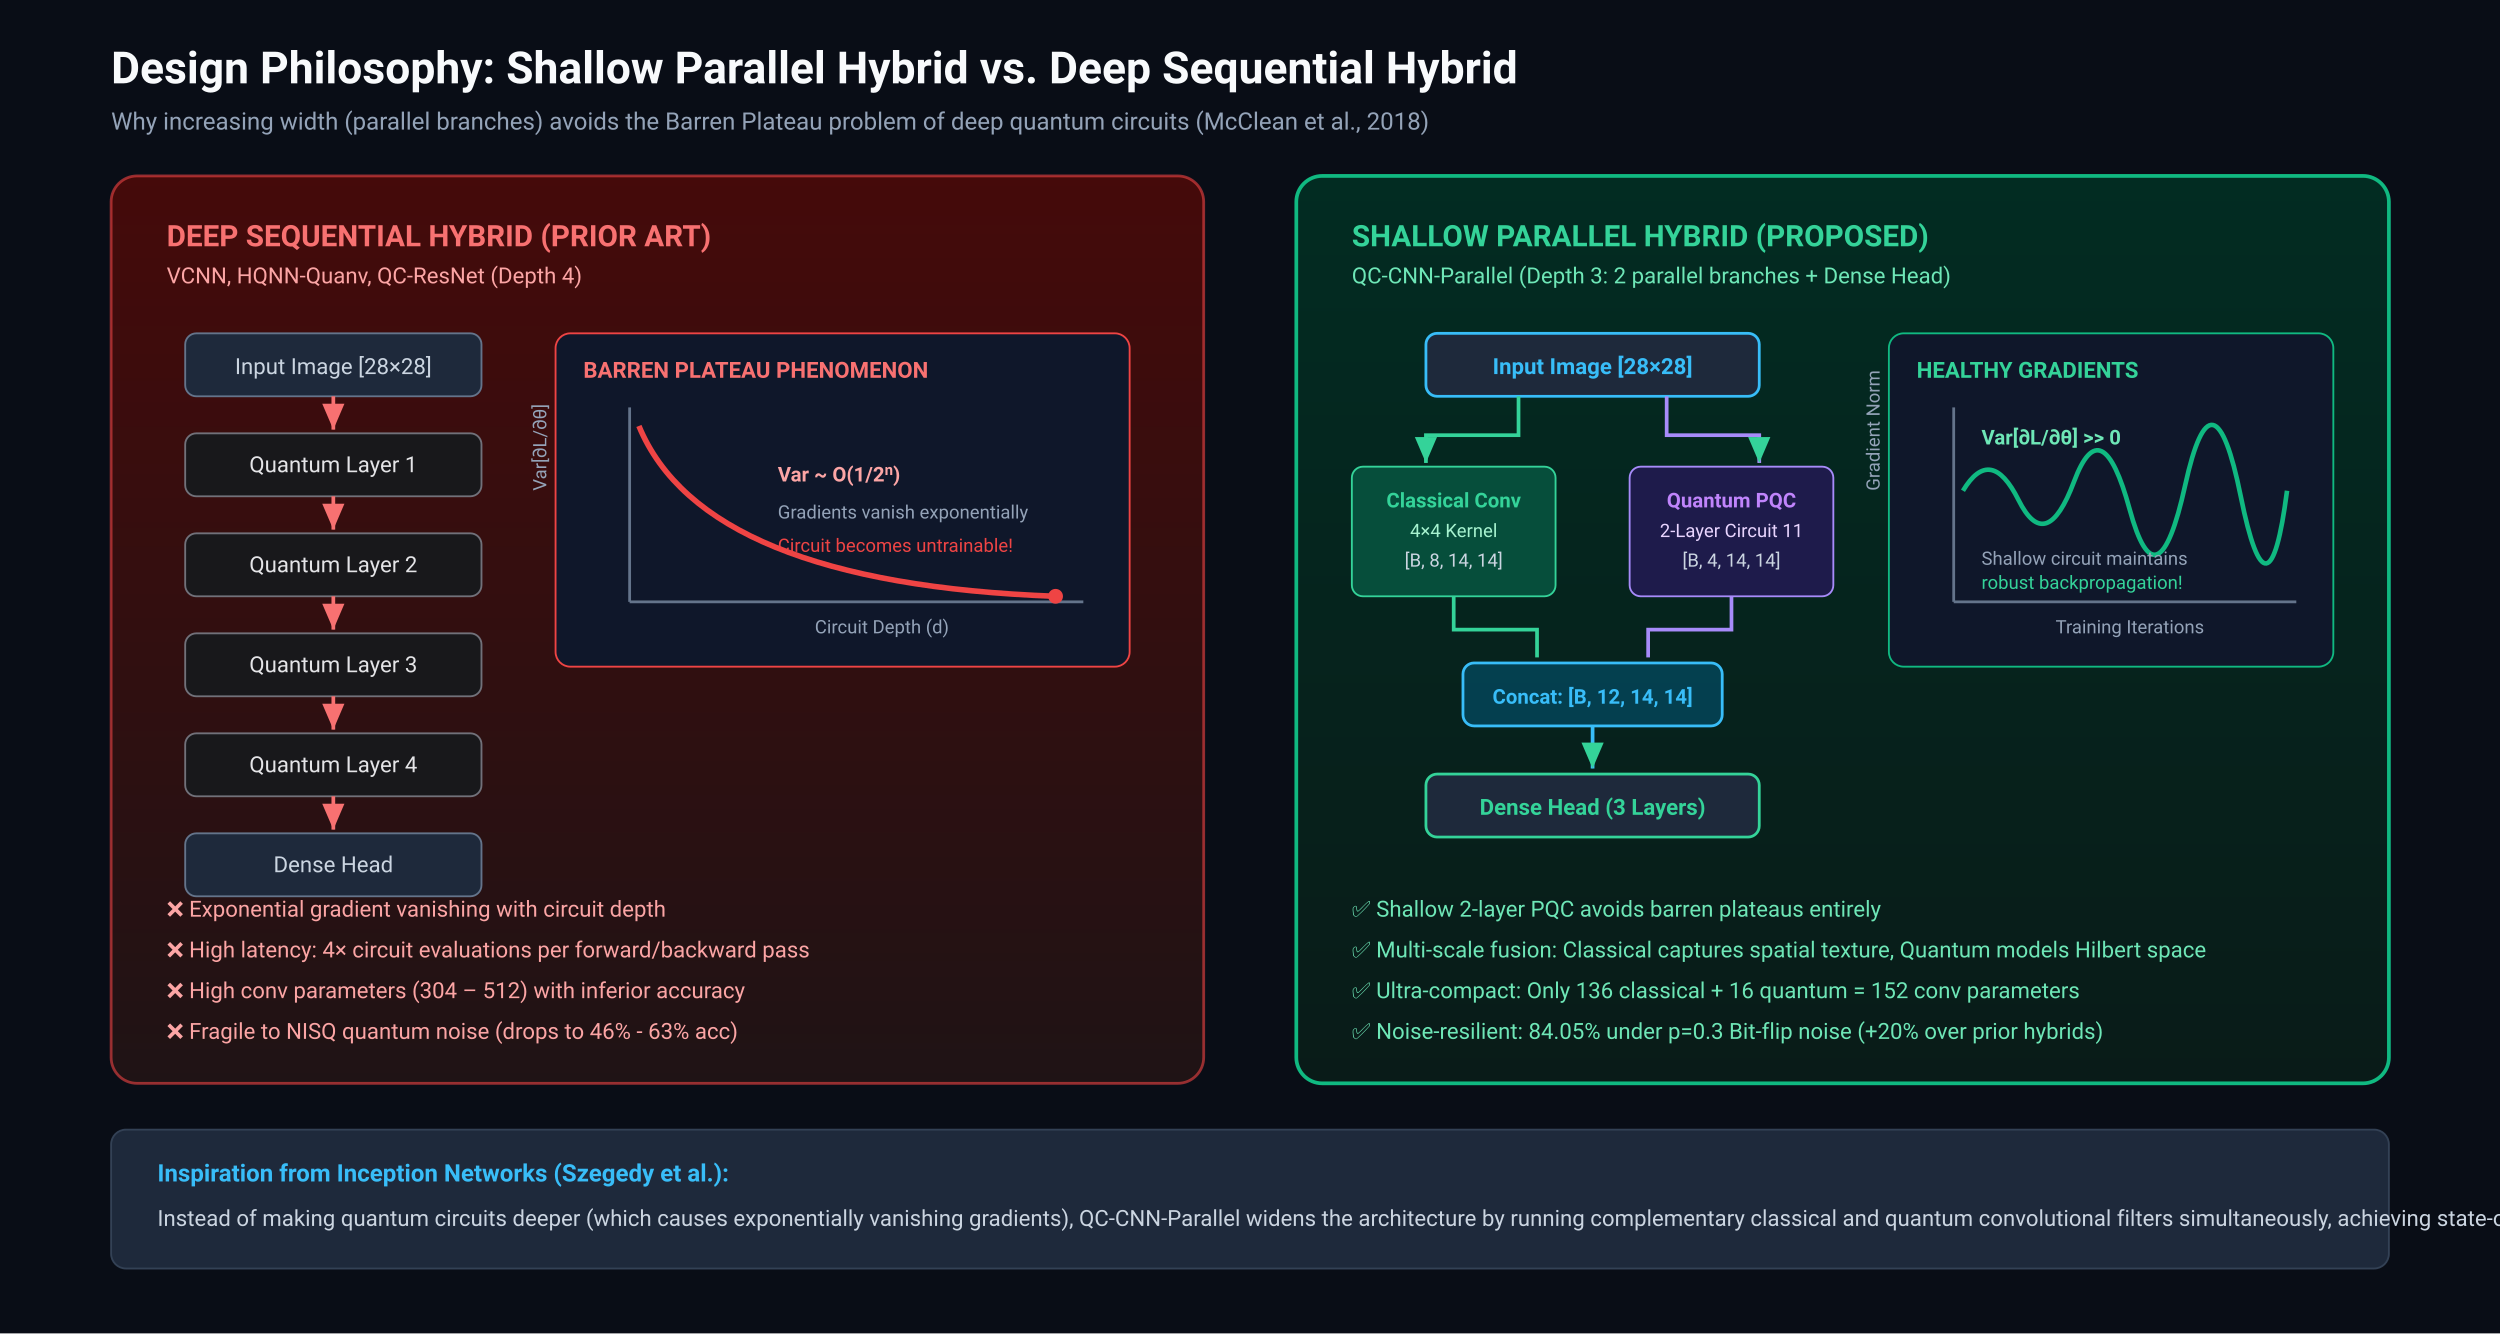
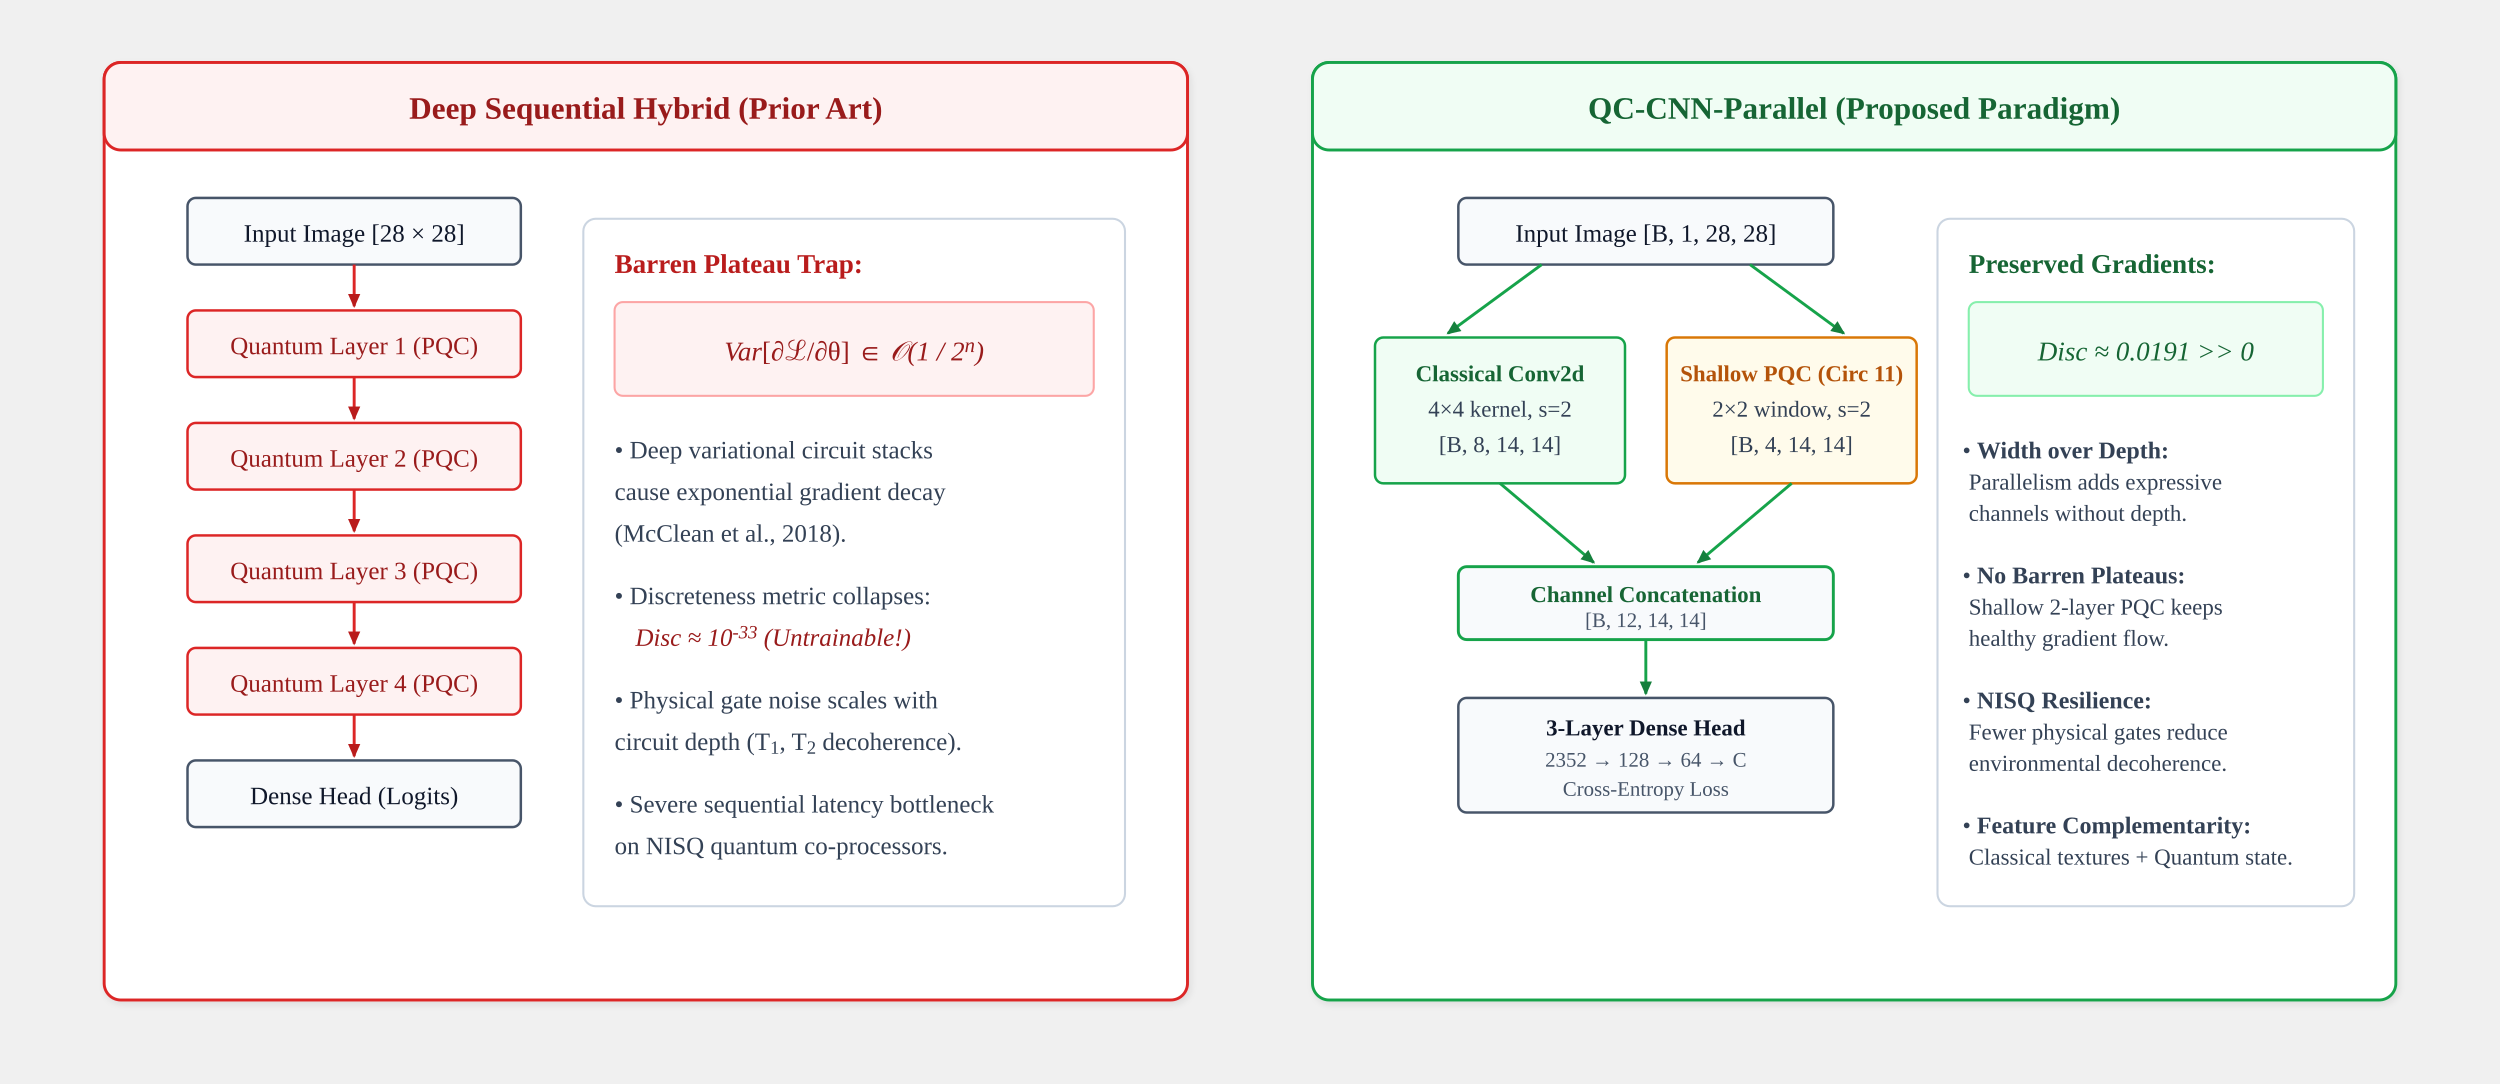
- <svg xmlns="http://www.w3.org/2000/svg" viewBox="0 0 1350 720" width="100%" height="100%" style="background:#090d16; font-family: -apple-system, BlinkMacSystemFont, 'Segoe UI', Roboto, Helvetica, Arial, sans-serif;">
+ <svg xmlns="http://www.w3.org/2000/svg" viewBox="0 0 1200 520" width="100%" height="100%" style="background-color: #ffffff; font-family: 'Times New Roman', Times, 'Nimbus Roman No9 L', serif;">
  <defs>
-     <linearGradient id="deepGrad" x1="0%" y1="0%" x2="0%" y2="100%">
-       <stop offset="0%" stop-color="#450a0a" />
-       <stop offset="100%" stop-color="#1f1315" />
-     </linearGradient>
-     <linearGradient id="shallowGrad" x1="0%" y1="0%" x2="0%" y2="100%">
-       <stop offset="0%" stop-color="#022c22" />
-       <stop offset="100%" stop-color="#091b18" />
-     </linearGradient>
-     <marker id="arrRed" markerWidth="8" markerHeight="8" refX="7" refY="3" orient="auto">
-       <path d="M0,0 L0,6 L7,3 z" fill="#f87171" />
+     <marker id="arrRed" viewBox="0 0 10 10" refX="7" refY="5" markerWidth="6" markerHeight="6" orient="auto-start-reverse">
+       <path d="M 0 1.5 L 8 5 L 0 8.5 z" fill="#b91c1c" />
    </marker>
-     <marker id="arrGreen" markerWidth="8" markerHeight="8" refX="7" refY="3" orient="auto">
-       <path d="M0,0 L0,6 L7,3 z" fill="#34d399" />
+     <marker id="arrGreen" viewBox="0 0 10 10" refX="7" refY="5" markerWidth="6" markerHeight="6" orient="auto-start-reverse">
+       <path d="M 0 1.5 L 8 5 L 0 8.5 z" fill="#15803d" />
    </marker>
+     <marker id="arrow" viewBox="0 0 10 10" refX="7" refY="5" markerWidth="6" markerHeight="6" orient="auto-start-reverse">
+       <path d="M 0 1.5 L 8 5 L 0 8.5 z" fill="#1e293b" />
+     </marker>
+     <filter id="shadow" x="-5%" y="-5%" width="110%" height="115%">
+       <feDropShadow dx="1" dy="1.5" stdDeviation="1.5" flood-color="#000000" flood-opacity="0.08" />
+     </filter>
  </defs>
-   <rect width="1350" height="720" fill="#090d16" />
-   <g transform="translate(60, 45)">
-     <text x="0" y="0" font-size="24" font-weight="bold" fill="#f8fafc">Design Philosophy: Shallow Parallel Hybrid vs. Deep Sequential Hybrid</text>
-     <text x="0" y="25" font-size="13" fill="#94a3b8">Why increasing width (parallel branches) avoids the Barren Plateau problem of deep quantum circuits (McClean et al., 2018)</text>
-   </g>
-   <g transform="translate(60, 95)">
-     <rect width="590" height="490" rx="14" fill="url(#deepGrad)" stroke="#ef4444" stroke-width="1.5" stroke-opacity="0.6" />
-     <text x="30" y="38" font-size="16" font-weight="bold" fill="#f87171">DEEP SEQUENTIAL HYBRID (PRIOR ART)</text>
-     <text x="30" y="58" font-size="12" fill="#fca5a5">VCNN, HQNN-Quanv, QC-ResNet (Depth 4)</text>
-     <g transform="translate(40, 85)">
-       <rect x="0" y="0" width="160" height="34" rx="6" fill="#1e293b" stroke="#64748b" stroke-width="1" />
-       <text x="80" y="22" font-size="12" fill="#cbd5e1" text-anchor="middle">Input Image [28×28]</text>
-       <line x1="80" y1="34" x2="80" y2="52" stroke="#f87171" stroke-width="2" marker-end="url(#arrRed)" />
-       <rect x="0" y="54" width="160" height="34" rx="6" fill="#18181b" stroke="#71717a" stroke-width="1" />
-       <text x="80" y="75" font-size="12" fill="#e4e4e7" text-anchor="middle">Quantum Layer 1</text>
-       <line x1="80" y1="88" x2="80" y2="106" stroke="#f87171" stroke-width="2" marker-end="url(#arrRed)" />
-       <rect x="0" y="108" width="160" height="34" rx="6" fill="#18181b" stroke="#71717a" stroke-width="1" />
-       <text x="80" y="129" font-size="12" fill="#e4e4e7" text-anchor="middle">Quantum Layer 2</text>
-       <line x1="80" y1="142" x2="80" y2="160" stroke="#f87171" stroke-width="2" marker-end="url(#arrRed)" />
-       <rect x="0" y="162" width="160" height="34" rx="6" fill="#18181b" stroke="#71717a" stroke-width="1" />
-       <text x="80" y="183" font-size="12" fill="#e4e4e7" text-anchor="middle">Quantum Layer 3</text>
-       <line x1="80" y1="196" x2="80" y2="214" stroke="#f87171" stroke-width="2" marker-end="url(#arrRed)" />
-       <rect x="0" y="216" width="160" height="34" rx="6" fill="#18181b" stroke="#71717a" stroke-width="1" />
-       <text x="80" y="237" font-size="12" fill="#e4e4e7" text-anchor="middle">Quantum Layer 4</text>
-       <line x1="80" y1="250" x2="80" y2="268" stroke="#f87171" stroke-width="2" marker-end="url(#arrRed)" />
-       <rect x="0" y="270" width="160" height="34" rx="6" fill="#1e293b" stroke="#64748b" stroke-width="1" />
-       <text x="80" y="291" font-size="12" fill="#cbd5e1" text-anchor="middle">Dense Head</text>
+   <g transform="translate(50, 30)">
+     <rect width="520" height="450" rx="8" fill="#fff" stroke="#dc2626" stroke-width="1.4" filter="url(#shadow)" />
+     <rect x="0" y="0" width="520" height="42" rx="8" fill="#fef2f2" stroke="#dc2626" stroke-width="1.4" />
+     <text x="260" y="27" font-size="15" font-weight="bold" fill="#991b1b" text-anchor="middle">Deep Sequential Hybrid (Prior Art)</text>
+     <g transform="translate(40, 65)">
+       <rect x="0" y="0" width="160" height="32" rx="4" fill="#f8fafc" stroke="#475569" stroke-width="1.2" />
+       <text x="80" y="21" font-size="12" fill="#0f172a" text-anchor="middle">Input Image [28 × 28]</text>
+       <line x1="80" y1="32" x2="80" y2="52" stroke="#dc2626" stroke-width="1.4" marker-end="url(#arrRed)" />
+       <rect x="0" y="54" width="160" height="32" rx="4" fill="#fef2f2" stroke="#dc2626" stroke-width="1.2" />
+       <text x="80" y="75" font-size="12" fill="#991b1b" text-anchor="middle">Quantum Layer 1 (PQC)</text>
+       <line x1="80" y1="86" x2="80" y2="106" stroke="#dc2626" stroke-width="1.4" marker-end="url(#arrRed)" />
+       <rect x="0" y="108" width="160" height="32" rx="4" fill="#fef2f2" stroke="#dc2626" stroke-width="1.2" />
+       <text x="80" y="129" font-size="12" fill="#991b1b" text-anchor="middle">Quantum Layer 2 (PQC)</text>
+       <line x1="80" y1="140" x2="80" y2="160" stroke="#dc2626" stroke-width="1.4" marker-end="url(#arrRed)" />
+       <rect x="0" y="162" width="160" height="32" rx="4" fill="#fef2f2" stroke="#dc2626" stroke-width="1.2" />
+       <text x="80" y="183" font-size="12" fill="#991b1b" text-anchor="middle">Quantum Layer 3 (PQC)</text>
+       <line x1="80" y1="194" x2="80" y2="214" stroke="#dc2626" stroke-width="1.4" marker-end="url(#arrRed)" />
+       <rect x="0" y="216" width="160" height="32" rx="4" fill="#fef2f2" stroke="#dc2626" stroke-width="1.2" />
+       <text x="80" y="237" font-size="12" fill="#991b1b" text-anchor="middle">Quantum Layer 4 (PQC)</text>
+       <line x1="80" y1="248" x2="80" y2="268" stroke="#dc2626" stroke-width="1.4" marker-end="url(#arrRed)" />
+       <rect x="0" y="270" width="160" height="32" rx="4" fill="#f8fafc" stroke="#475569" stroke-width="1.2" />
+       <text x="80" y="291" font-size="12" fill="#0f172a" text-anchor="middle">Dense Head (Logits)</text>
    </g>
-     <g transform="translate(240, 85)">
-       <rect width="310" height="180" rx="8" fill="#0f172a" stroke="#ef4444" stroke-width="1" />
-       <text x="15" y="24" font-size="12" font-weight="bold" fill="#f87171">BARREN PLATEAU PHENOMENON</text>
-       <line x1="40" y1="145" x2="285" y2="145" stroke="#64748b" stroke-width="1.5" />
-       <line x1="40" y1="40" x2="40" y2="145" stroke="#64748b" stroke-width="1.5" />
-       <text x="140" y="162" font-size="10" fill="#94a3b8">Circuit Depth (d)</text>
-       <text x="15" y="45" font-size="10" fill="#94a3b8" transform="rotate(-90 25,75)">Var[∂L/∂θ]</text>
-       <path d="M 45 50 Q 80 135 270 142" fill="none" stroke="#ef4444" stroke-width="3" />
-       <circle cx="270" cy="142" r="4" fill="#ef4444" />
-       <text x="120" y="80" font-size="11" font-weight="bold" fill="#fca5a5">Var ~ O(1/2ⁿ)</text>
-       <text x="120" y="100" font-size="10" fill="#94a3b8">Gradients vanish exponentially</text>
-       <text x="120" y="118" font-size="10" fill="#ef4444">Circuit becomes untrainable!</text>
-     </g>
-     <g transform="translate(30, 400)">
-       <text x="0" y="0" font-size="12" fill="#fca5a5">❌ Exponential gradient vanishing with circuit depth</text>
-       <text x="0" y="22" font-size="12" fill="#fca5a5">❌ High latency: 4× circuit evaluations per forward/backward pass</text>
-       <text x="0" y="44" font-size="12" fill="#fca5a5">❌ High conv parameters (304 – 512) with inferior accuracy</text>
-       <text x="0" y="66" font-size="12" fill="#fca5a5">❌ Fragile to NISQ quantum noise (drops to 46% - 63% acc)</text>
+     <g transform="translate(230, 75)">
+       <rect x="0" y="0" width="260" height="330" rx="6" fill="#fff" stroke="#cbd5e1" stroke-width="1" />
+       <text x="15" y="26" font-size="13" font-weight="bold" fill="#b91c1c">Barren Plateau Trap:</text>
+       <rect x="15" y="40" width="230" height="45" rx="4" fill="#fef2f2" stroke="#fca5a5" stroke-width="1" />
+       <text x="130" y="68" font-size="13" font-style="italic" fill="#991b1b" text-anchor="middle">Var<tspan font-style="normal">[∂ℒ/∂θ]</tspan> ∈ 𝒪(1 / 2<tspan baseline-shift="super" font-size="10">n</tspan>)</text>
+       <text x="15" y="115" font-size="12" fill="#334155">• Deep variational circuit stacks</text>
+       <text x="15" y="135" font-size="12" fill="#334155">  cause exponential gradient decay</text>
+       <text x="15" y="155" font-size="12" fill="#334155">  (McClean et al., 2018).</text>
+       <text x="15" y="185" font-size="12" fill="#334155">• Discreteness metric collapses:</text>
+       <text x="25" y="205" font-size="12" font-style="italic" fill="#991b1b">Disc ≈ 10<tspan baseline-shift="super" font-size="9">-33</tspan> (Untrainable!)</text>
+       <text x="15" y="235" font-size="12" fill="#334155">• Physical gate noise scales with</text>
+       <text x="15" y="255" font-size="12" fill="#334155">  circuit depth (T<tspan baseline-shift="sub" font-size="9">1</tspan>, T<tspan baseline-shift="sub" font-size="9">2</tspan> decoherence).</text>
+       <text x="15" y="285" font-size="12" fill="#334155">• Severe sequential latency bottleneck</text>
+       <text x="15" y="305" font-size="12" fill="#334155">  on NISQ quantum co-processors.</text>
    </g>
  </g>
-   <g transform="translate(700, 95)">
-     <rect width="590" height="490" rx="14" fill="url(#shallowGrad)" stroke="#10b981" stroke-width="2" />
-     <text x="30" y="38" font-size="16" font-weight="bold" fill="#34d399">SHALLOW PARALLEL HYBRID (PROPOSED)</text>
-     <text x="30" y="58" font-size="12" fill="#6ee7b7">QC-CNN-Parallel (Depth 3: 2 parallel branches + Dense Head)</text>
-     <g transform="translate(30, 85)">
-       <rect x="40" y="0" width="180" height="34" rx="6" fill="#1e293b" stroke="#38bdf8" stroke-width="1.5" />
-       <text x="130" y="22" font-size="12" font-weight="bold" fill="#38bdf8" text-anchor="middle">Input Image [28×28]</text>
-       <path d="M 90 34 L 90 55 L 40 55 L 40 70" fill="none" stroke="#34d399" stroke-width="2" marker-end="url(#arrGreen)" />
-       <path d="M 170 34 L 170 55 L 220 55 L 220 70" fill="none" stroke="#a78bfa" stroke-width="2" marker-end="url(#arrGreen)" />
-       <rect x="0" y="72" width="110" height="70" rx="6" fill="#064e3b" stroke="#34d399" stroke-width="1" />
-       <text x="55" y="94" font-size="11" font-weight="bold" fill="#34d399" text-anchor="middle">Classical Conv</text>
-       <text x="55" y="110" font-size="10" fill="#a7f3d0" text-anchor="middle">4×4 Kernel</text>
-       <text x="55" y="126" font-size="10" fill="#cbd5e1" text-anchor="middle">[B, 8, 14, 14]</text>
-       <rect x="150" y="72" width="110" height="70" rx="6" fill="#1e1b4b" stroke="#a78bfa" stroke-width="1" />
-       <text x="205" y="94" font-size="11" font-weight="bold" fill="#c084fc" text-anchor="middle">Quantum PQC</text>
-       <text x="205" y="110" font-size="10" fill="#e9d5ff" text-anchor="middle">2-Layer Circuit 11</text>
-       <text x="205" y="126" font-size="10" fill="#cbd5e1" text-anchor="middle">[B, 4, 14, 14]</text>
-       <path d="M 55 142 L 55 160 L 100 160 L 100 175" fill="none" stroke="#34d399" stroke-width="2" />
-       <path d="M 205 142 L 205 160 L 160 160 L 160 175" fill="none" stroke="#a78bfa" stroke-width="2" />
-       <rect x="60" y="178" width="140" height="34" rx="6" fill="#0284c7" fill-opacity="0.3" stroke="#38bdf8" stroke-width="1.5" />
-       <text x="130" y="200" font-size="11" font-weight="bold" fill="#38bdf8" text-anchor="middle">Concat: [B, 12, 14, 14]</text>
-       <line x1="130" y1="212" x2="130" y2="235" stroke="#38bdf8" stroke-width="2" marker-end="url(#arrGreen)" />
-       <rect x="40" y="238" width="180" height="34" rx="6" fill="#1e293b" stroke="#34d399" stroke-width="1.5" />
-       <text x="130" y="260" font-size="12" font-weight="bold" fill="#34d399" text-anchor="middle">Dense Head (3 Layers)</text>
+   <g transform="translate(630, 30)">
+     <rect width="520" height="450" rx="8" fill="#fff" stroke="#16a34a" stroke-width="1.4" filter="url(#shadow)" />
+     <rect x="0" y="0" width="520" height="42" rx="8" fill="#f0fdf4" stroke="#16a34a" stroke-width="1.4" />
+     <text x="260" y="27" font-size="15" font-weight="bold" fill="#166534" text-anchor="middle">QC-CNN-Parallel (Proposed Paradigm)</text>
+     <g transform="translate(30, 65)">
+       <rect x="40" y="0" width="180" height="32" rx="4" fill="#f8fafc" stroke="#475569" stroke-width="1.2" />
+       <text x="130" y="21" font-size="12" fill="#0f172a" text-anchor="middle">Input Image [B, 1, 28, 28]</text>
+       <path d="M 80, 32 L 35, 65" fill="none" stroke="#16a34a" stroke-width="1.4" marker-end="url(#arrGreen)" />
+       <path d="M 180, 32 L 225, 65" fill="none" stroke="#16a34a" stroke-width="1.4" marker-end="url(#arrGreen)" />
+       <rect x="0" y="67" width="120" height="70" rx="4" fill="#f0fdf4" stroke="#16a34a" stroke-width="1.2" />
+       <text x="60" y="88" font-size="11" font-weight="bold" fill="#166534" text-anchor="middle">Classical Conv2d</text>
+       <text x="60" y="105" font-size="11" fill="#334155" text-anchor="middle">4×4 kernel, s=2</text>
+       <text x="60" y="122" font-size="11" fill="#334155" text-anchor="middle">[B, 8, 14, 14]</text>
+       <rect x="140" y="67" width="120" height="70" rx="4" fill="#fffbeb" stroke="#d97706" stroke-width="1.2" />
+       <text x="200" y="88" font-size="11" font-weight="bold" fill="#b45309" text-anchor="middle">Shallow PQC (Circ 11)</text>
+       <text x="200" y="105" font-size="11" fill="#334155" text-anchor="middle">2×2 window, s=2</text>
+       <text x="200" y="122" font-size="11" fill="#334155" text-anchor="middle">[B, 4, 14, 14]</text>
+       <path d="M 60, 137 L 105, 175" fill="none" stroke="#16a34a" stroke-width="1.4" marker-end="url(#arrGreen)" />
+       <path d="M 200, 137 L 155, 175" fill="none" stroke="#16a34a" stroke-width="1.4" marker-end="url(#arrGreen)" />
+       <rect x="40" y="177" width="180" height="35" rx="4" fill="#f8fafc" stroke="#16a34a" stroke-width="1.4" />
+       <text x="130" y="194" font-size="11" font-weight="bold" fill="#166534" text-anchor="middle">Channel Concatenation</text>
+       <text x="130" y="206" font-size="10" fill="#475569" text-anchor="middle">[B, 12, 14, 14]</text>
+       <line x1="130" y1="212" x2="130" y2="238" stroke="#16a34a" stroke-width="1.4" marker-end="url(#arrGreen)" />
+       <rect x="40" y="240" width="180" height="55" rx="4" fill="#f8fafc" stroke="#475569" stroke-width="1.2" />
+       <text x="130" y="258" font-size="11" font-weight="bold" fill="#0f172a" text-anchor="middle">3-Layer Dense Head</text>
+       <text x="130" y="273" font-size="10" fill="#475569" text-anchor="middle">2352 → 128 → 64 → C</text>
+       <text x="130" y="287" font-size="10" fill="#475569" text-anchor="middle">Cross-Entropy Loss</text>
    </g>
-     <g transform="translate(320, 85)">
-       <rect width="240" height="180" rx="8" fill="#0f172a" stroke="#10b981" stroke-width="1" />
-       <text x="15" y="24" font-size="12" font-weight="bold" fill="#34d399">HEALTHY GRADIENTS</text>
-       <line x1="35" y1="145" x2="220" y2="145" stroke="#64748b" stroke-width="1.5" />
-       <line x1="35" y1="40" x2="35" y2="145" stroke="#64748b" stroke-width="1.5" />
-       <text x="90" y="162" font-size="10" fill="#94a3b8">Training Iterations</text>
-       <text x="15" y="45" font-size="10" fill="#94a3b8" transform="rotate(-90 25,75)">Gradient Norm</text>
-       <path d="M 40 85 Q 55 60 70 90 T 100 80 T 130 95 T 160 82 T 190 88 T 215 85" fill="none" stroke="#10b981" stroke-width="2.5" />
-       <text x="50" y="60" font-size="11" font-weight="bold" fill="#6ee7b7">Var[∂L/∂θ] &gt;&gt; 0</text>
-       <text x="50" y="125" font-size="10" fill="#94a3b8">Shallow circuit maintains</text>
-       <text x="50" y="138" font-size="10" fill="#34d399">robust backpropagation!</text>
-     </g>
-     <g transform="translate(30, 400)">
-       <text x="0" y="0" font-size="12" fill="#6ee7b7">✅ Shallow 2-layer PQC avoids barren plateaus entirely</text>
-       <text x="0" y="22" font-size="12" fill="#6ee7b7">✅ Multi-scale fusion: Classical captures spatial texture, Quantum models Hilbert space</text>
-       <text x="0" y="44" font-size="12" fill="#6ee7b7">✅ Ultra-compact: Only 136 classical + 16 quantum = 152 conv parameters</text>
-       <text x="0" y="66" font-size="12" fill="#6ee7b7">✅ Noise-resilient: 84.05% under p=0.3 Bit-flip noise (+20% over prior hybrids)</text>
+     <g transform="translate(300, 75)">
+       <rect x="0" y="0" width="200" height="330" rx="6" fill="#fff" stroke="#cbd5e1" stroke-width="1" />
+       <text x="15" y="26" font-size="13" font-weight="bold" fill="#166534">Preserved Gradients:</text>
+       <rect x="15" y="40" width="170" height="45" rx="4" fill="#f0fdf4" stroke="#86efac" stroke-width="1" />
+       <text x="100" y="68" font-size="13" font-style="italic" fill="#166534" text-anchor="middle">Disc ≈ 0.0191 &gt;&gt; 0</text>
+       <text x="12" y="115" font-size="11.5" fill="#334155">• <tspan font-weight="bold">Width over Depth:</tspan>
+       </text>
+       <text x="15" y="130" font-size="11" fill="#334155">  Parallelism adds expressive</text>
+       <text x="15" y="145" font-size="11" fill="#334155">  channels without depth.</text>
+       <text x="12" y="175" font-size="11.5" fill="#334155">• <tspan font-weight="bold">No Barren Plateaus:</tspan>
+       </text>
+       <text x="15" y="190" font-size="11" fill="#334155">  Shallow 2-layer PQC keeps</text>
+       <text x="15" y="205" font-size="11" fill="#334155">  healthy gradient flow.</text>
+       <text x="12" y="235" font-size="11.5" fill="#334155">• <tspan font-weight="bold">NISQ Resilience:</tspan>
+       </text>
+       <text x="15" y="250" font-size="11" fill="#334155">  Fewer physical gates reduce</text>
+       <text x="15" y="265" font-size="11" fill="#334155">  environmental decoherence.</text>
+       <text x="12" y="295" font-size="11.5" fill="#334155">• <tspan font-weight="bold">Feature Complementarity:</tspan>
+       </text>
+       <text x="15" y="310" font-size="11" fill="#334155">  Classical textures + Quantum state.</text>
    </g>
  </g>
-   <g transform="translate(60, 610)">
-     <rect width="1230" height="75" rx="8" fill="#1e293b" stroke="#334155" stroke-width="1" />
-     <text x="25" y="28" font-size="13" font-weight="bold" fill="#38bdf8">Inspiration from Inception Networks (Szegedy et al.):</text>
-     <text x="25" y="52" font-size="12" fill="#cbd5e1">Instead of making quantum circuits deeper (which causes exponentially vanishing gradients), QC-CNN-Parallel widens the architecture by running complementary classical and quantum convolutional filters simultaneously, achieving state-of-the-art results with minimal parameters.</text>
-   </g>
</svg>
